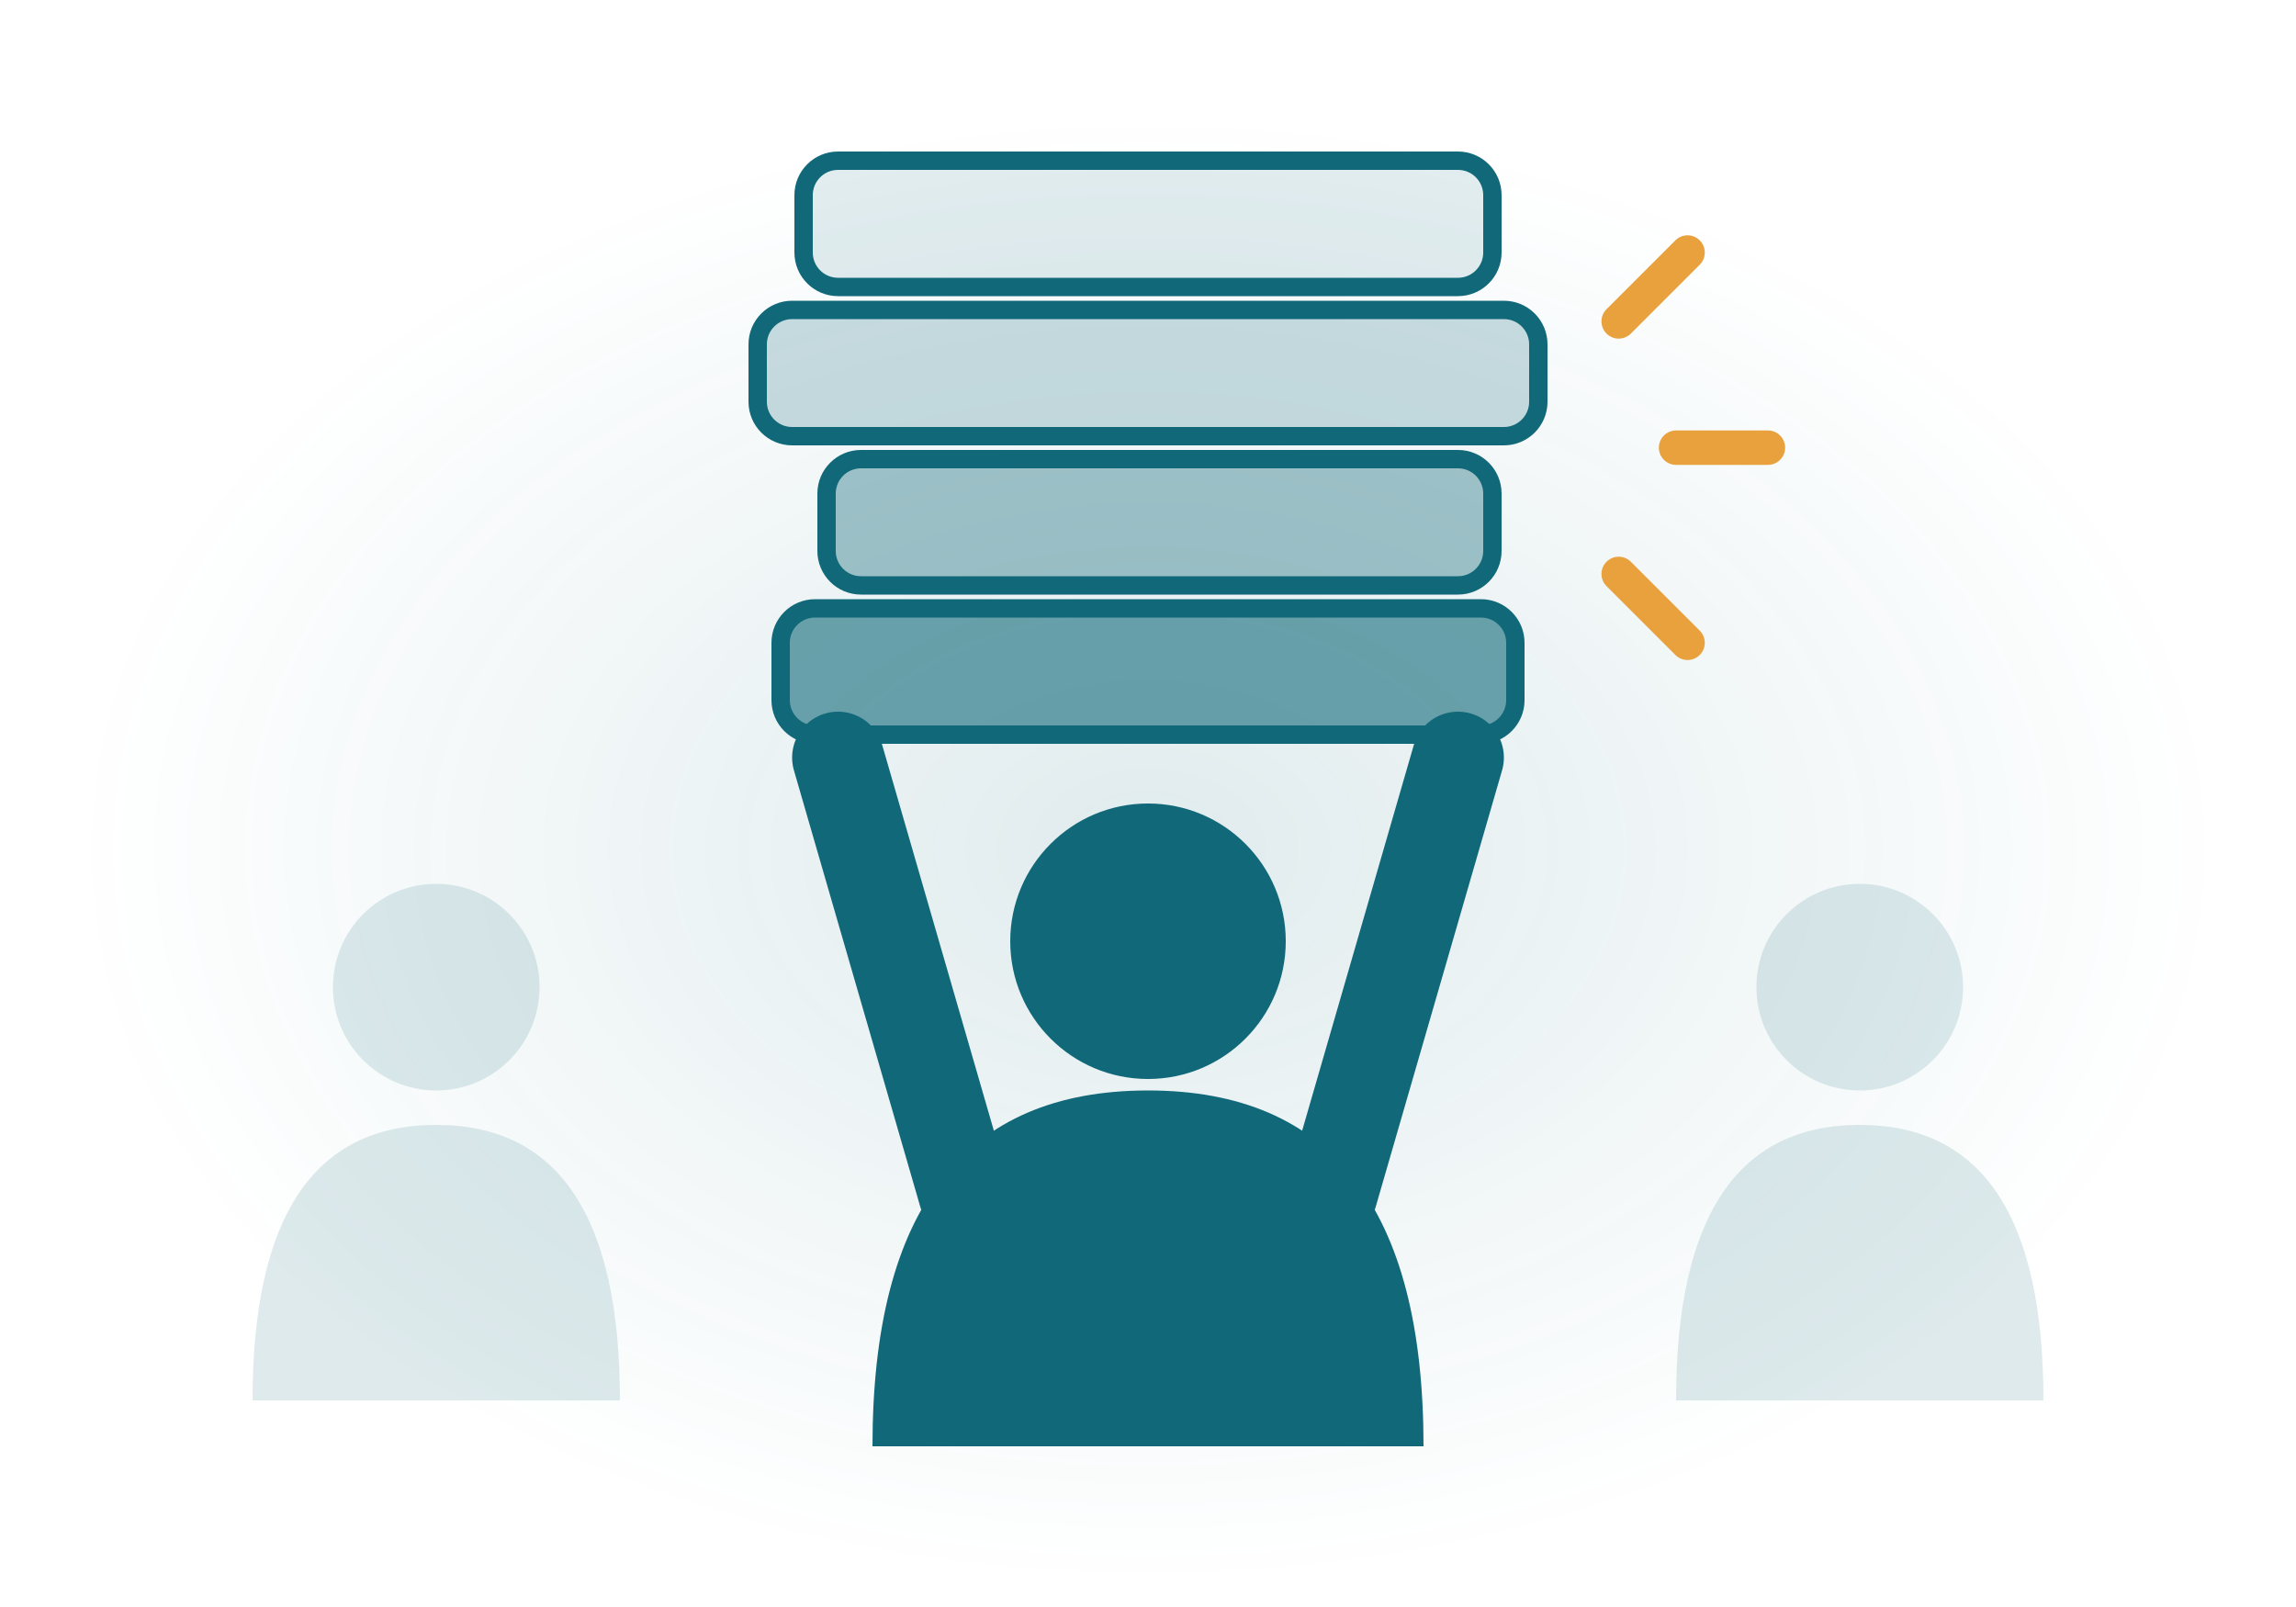
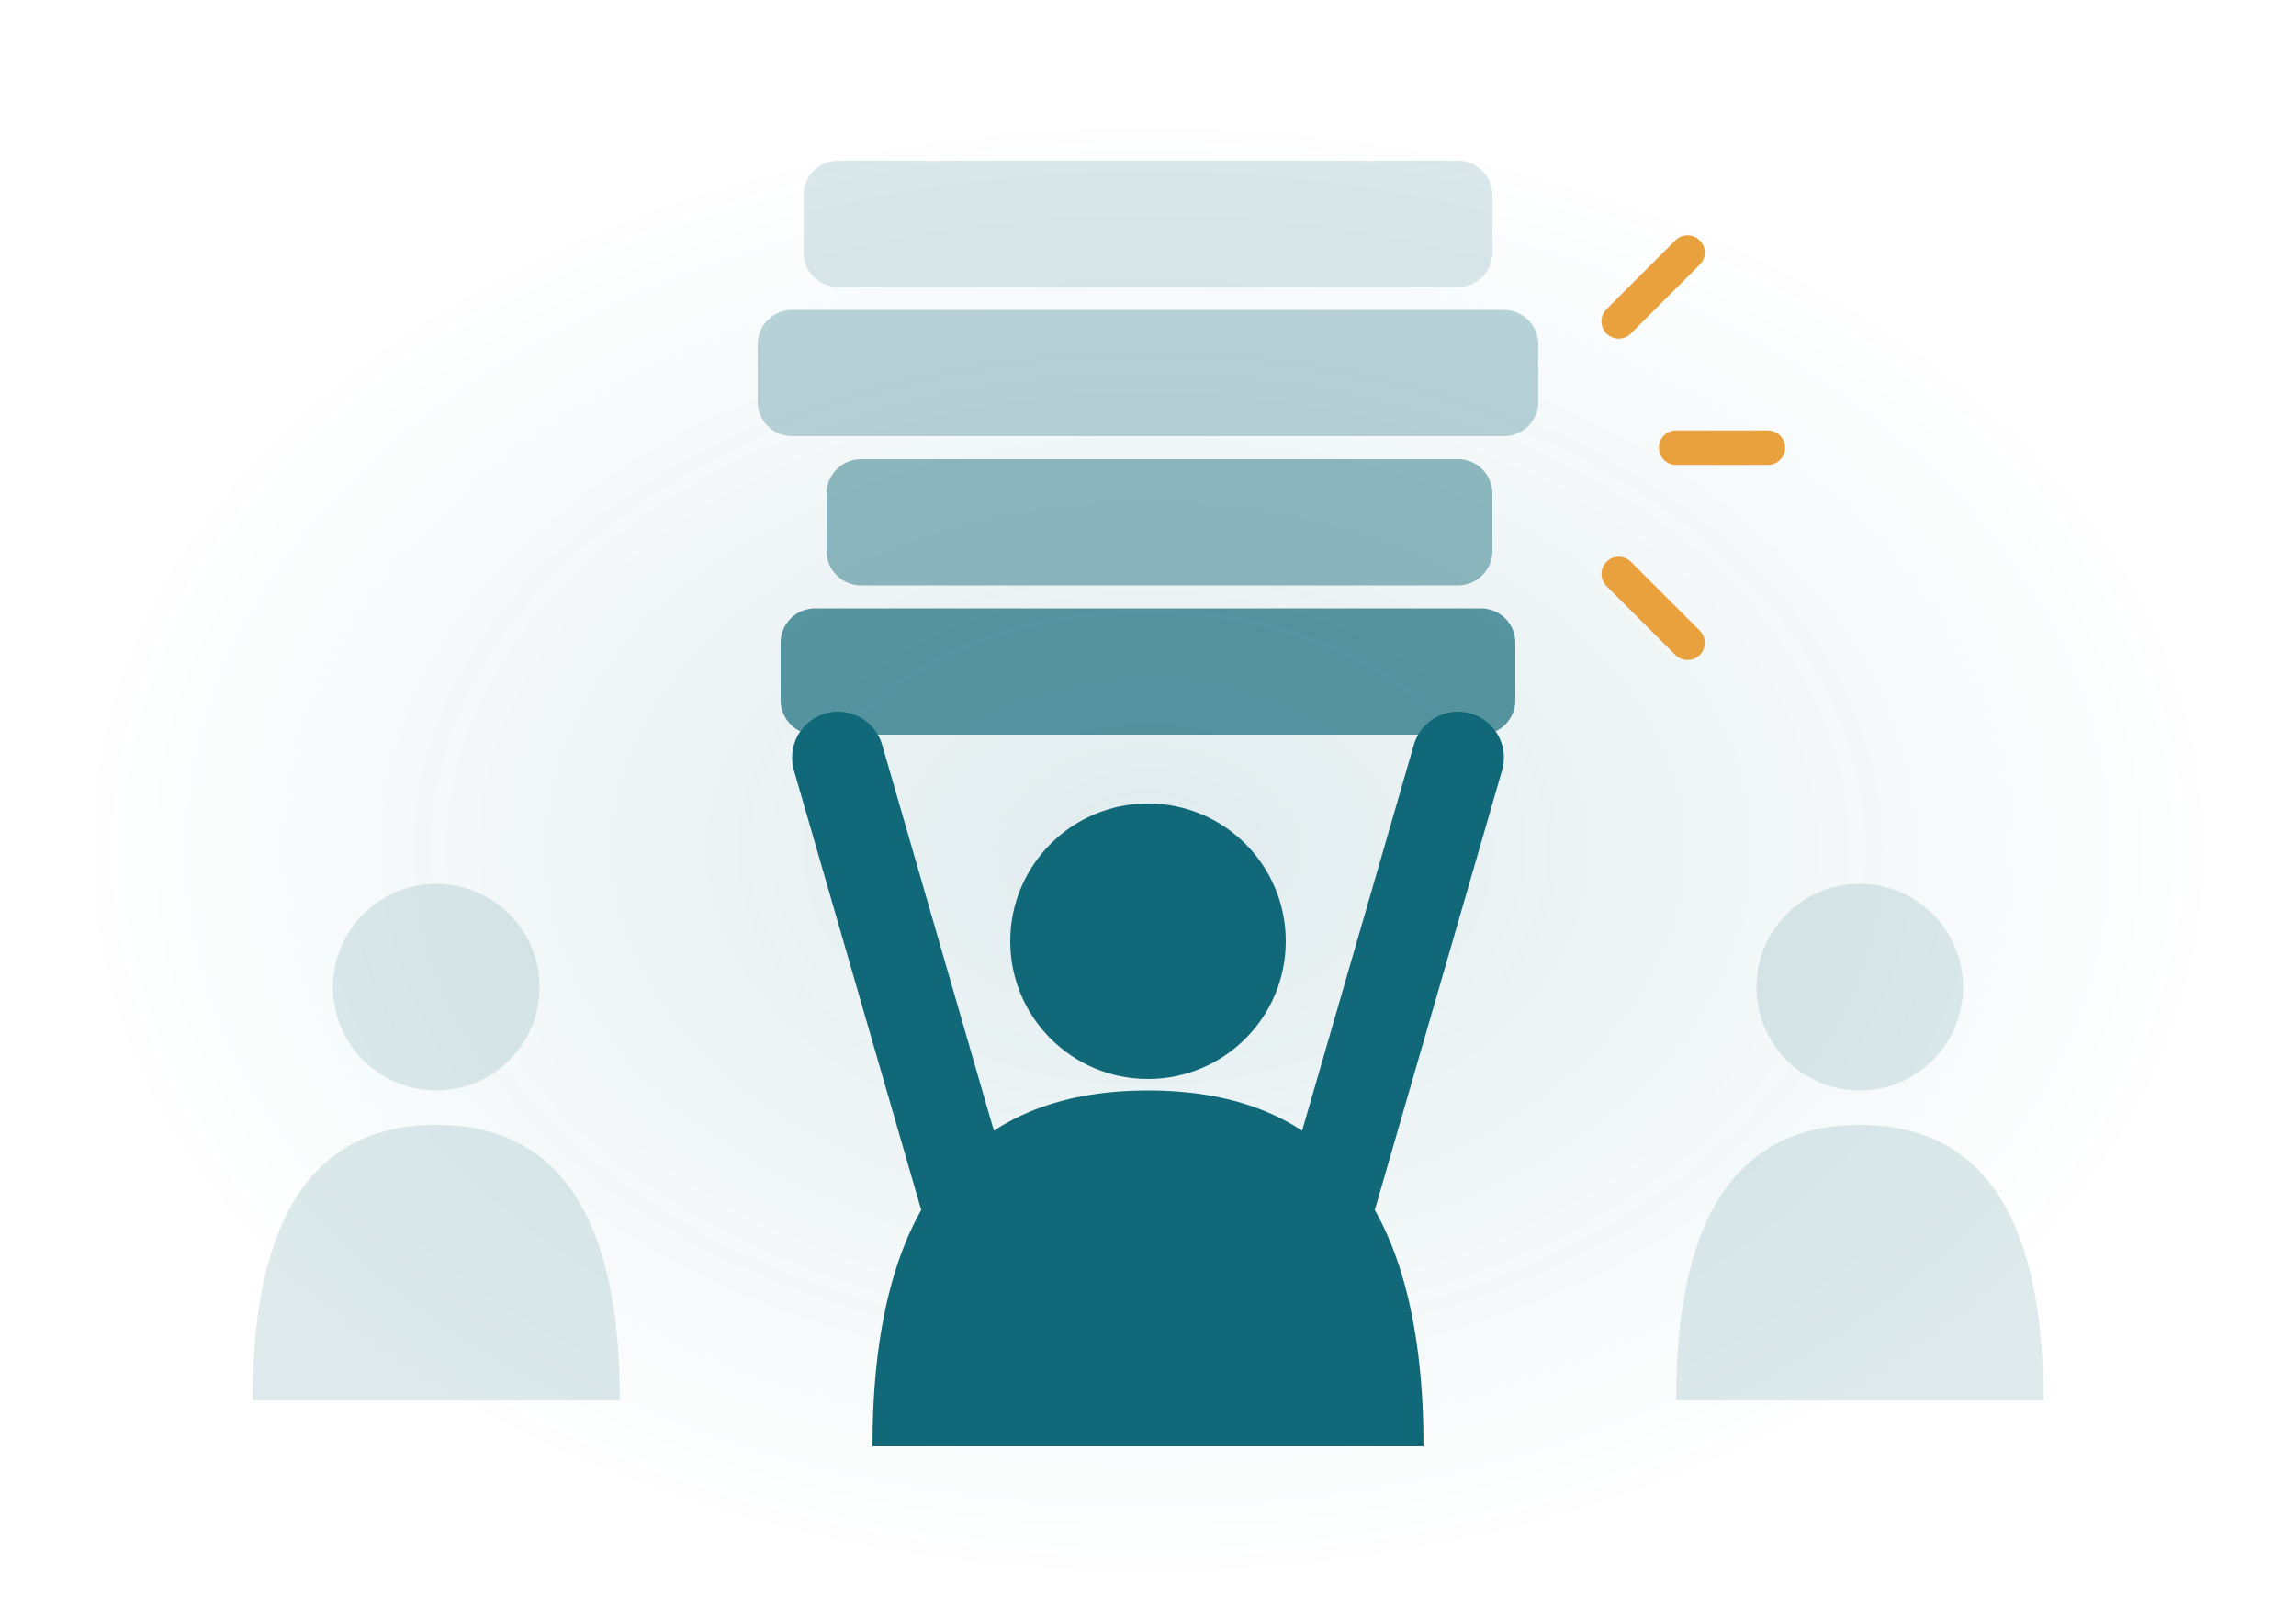
<svg xmlns="http://www.w3.org/2000/svg" viewBox="0 0 200 140" role="img" aria-label="一人の担当者に業務が集中しているイラスト">
  <defs>
    <radialGradient id="bg" cx=".5" cy=".5" r=".5">
      <stop offset="0" stop-color="#106878" stop-opacity=".13" />
      <stop offset="1" stop-color="#106878" stop-opacity="0" />
    </radialGradient>
-     <linearGradient id="gl" x1="0" y1="0" x2="1" y2="1">
-       <stop offset="0" stop-color="#fff" stop-opacity=".95" />
-       <stop offset="1" stop-color="#fff" stop-opacity=".6" />
-     </linearGradient>
+     <filter id="sh" x="-30%" y="-30%" width="160%" height="170%">
+       <feDropShadow dx="0" dy="5" stdDeviation="6" flood-color="#106878" flood-opacity=".2" />
+     </filter>
  </defs>
  <ellipse cx="100" cy="74" rx="92" ry="64" fill="url(#bg)" />
  <g fill="#106878" fill-opacity=".14">
    <circle cx="38" cy="86" r="9" />
    <path d="M22 122 q0-24 16-24 q16 0 16 24z" />
    <circle cx="162" cy="86" r="9" />
    <path d="M146 122 q0-24 16-24 q16 0 16 24z" />
  </g>
-   <g stroke="#106878" stroke-width="1.6">
-     <rect x="70" y="14" width="60" height="11" rx="3" fill="#106878" fill-opacity=".12" />
-     <rect x="66" y="27" width="68" height="11" rx="3" fill="#106878" fill-opacity=".22" />
-     <rect x="72" y="40" width="58" height="11" rx="3" fill="#106878" fill-opacity=".38" />
-     <rect x="68" y="53" width="64" height="11" rx="3" fill="#106878" fill-opacity=".6" />
+   <g fill="#106878">
+     <rect x="70" y="14" width="60" height="11" rx="3" fill-opacity=".15" />
+     <rect x="66" y="27" width="68" height="11" rx="3" fill-opacity=".28" />
+     <rect x="72" y="40" width="58" height="11" rx="3" fill-opacity=".45" />
+     <rect x="68" y="53" width="64" height="11" rx="3" fill-opacity=".68" />
  </g>
  <path d="M84 104 L73 66 M116 104 L127 66" stroke="#106878" stroke-width="8" stroke-linecap="round" />
  <circle cx="100" cy="82" r="12" fill="#106878" />
  <path d="M76 126 q0-31 24-31 q24 0 24 31z" fill="#106878" />
  <path d="M141 28 l6-6 M146 39 h8 M141 50 l6 6" stroke="#e8a13d" stroke-width="3" stroke-linecap="round" />
</svg>
